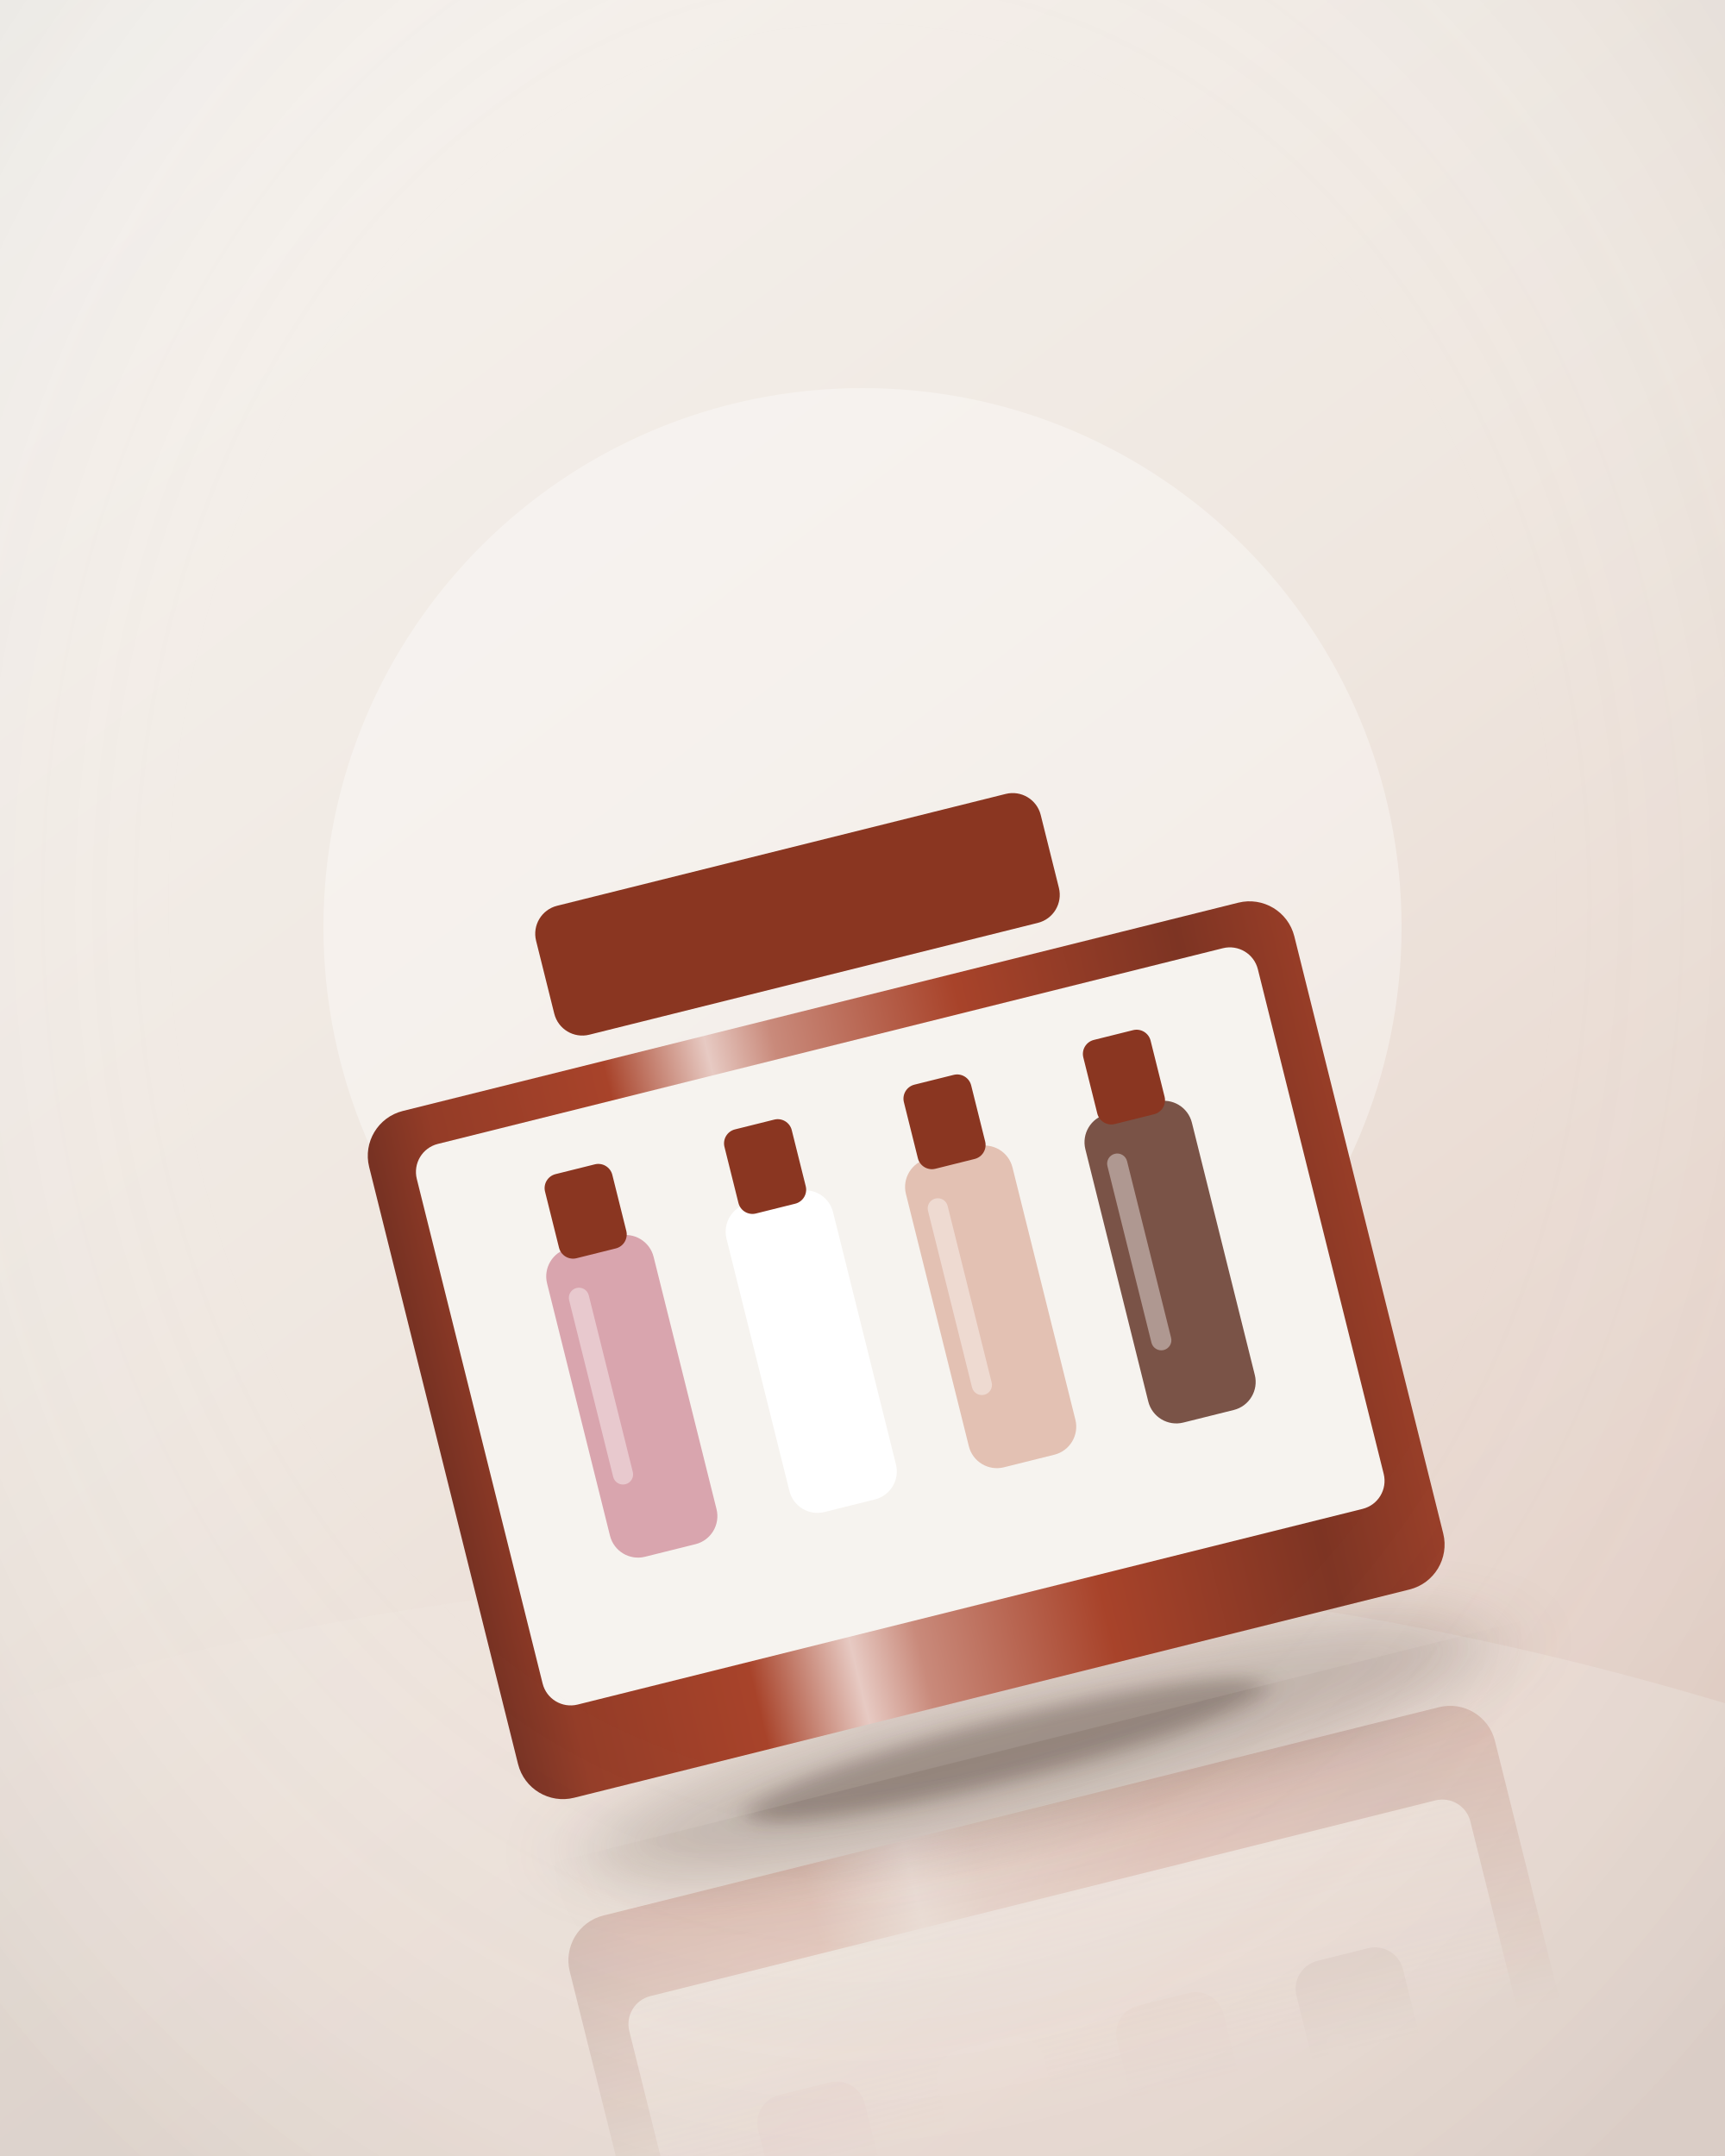
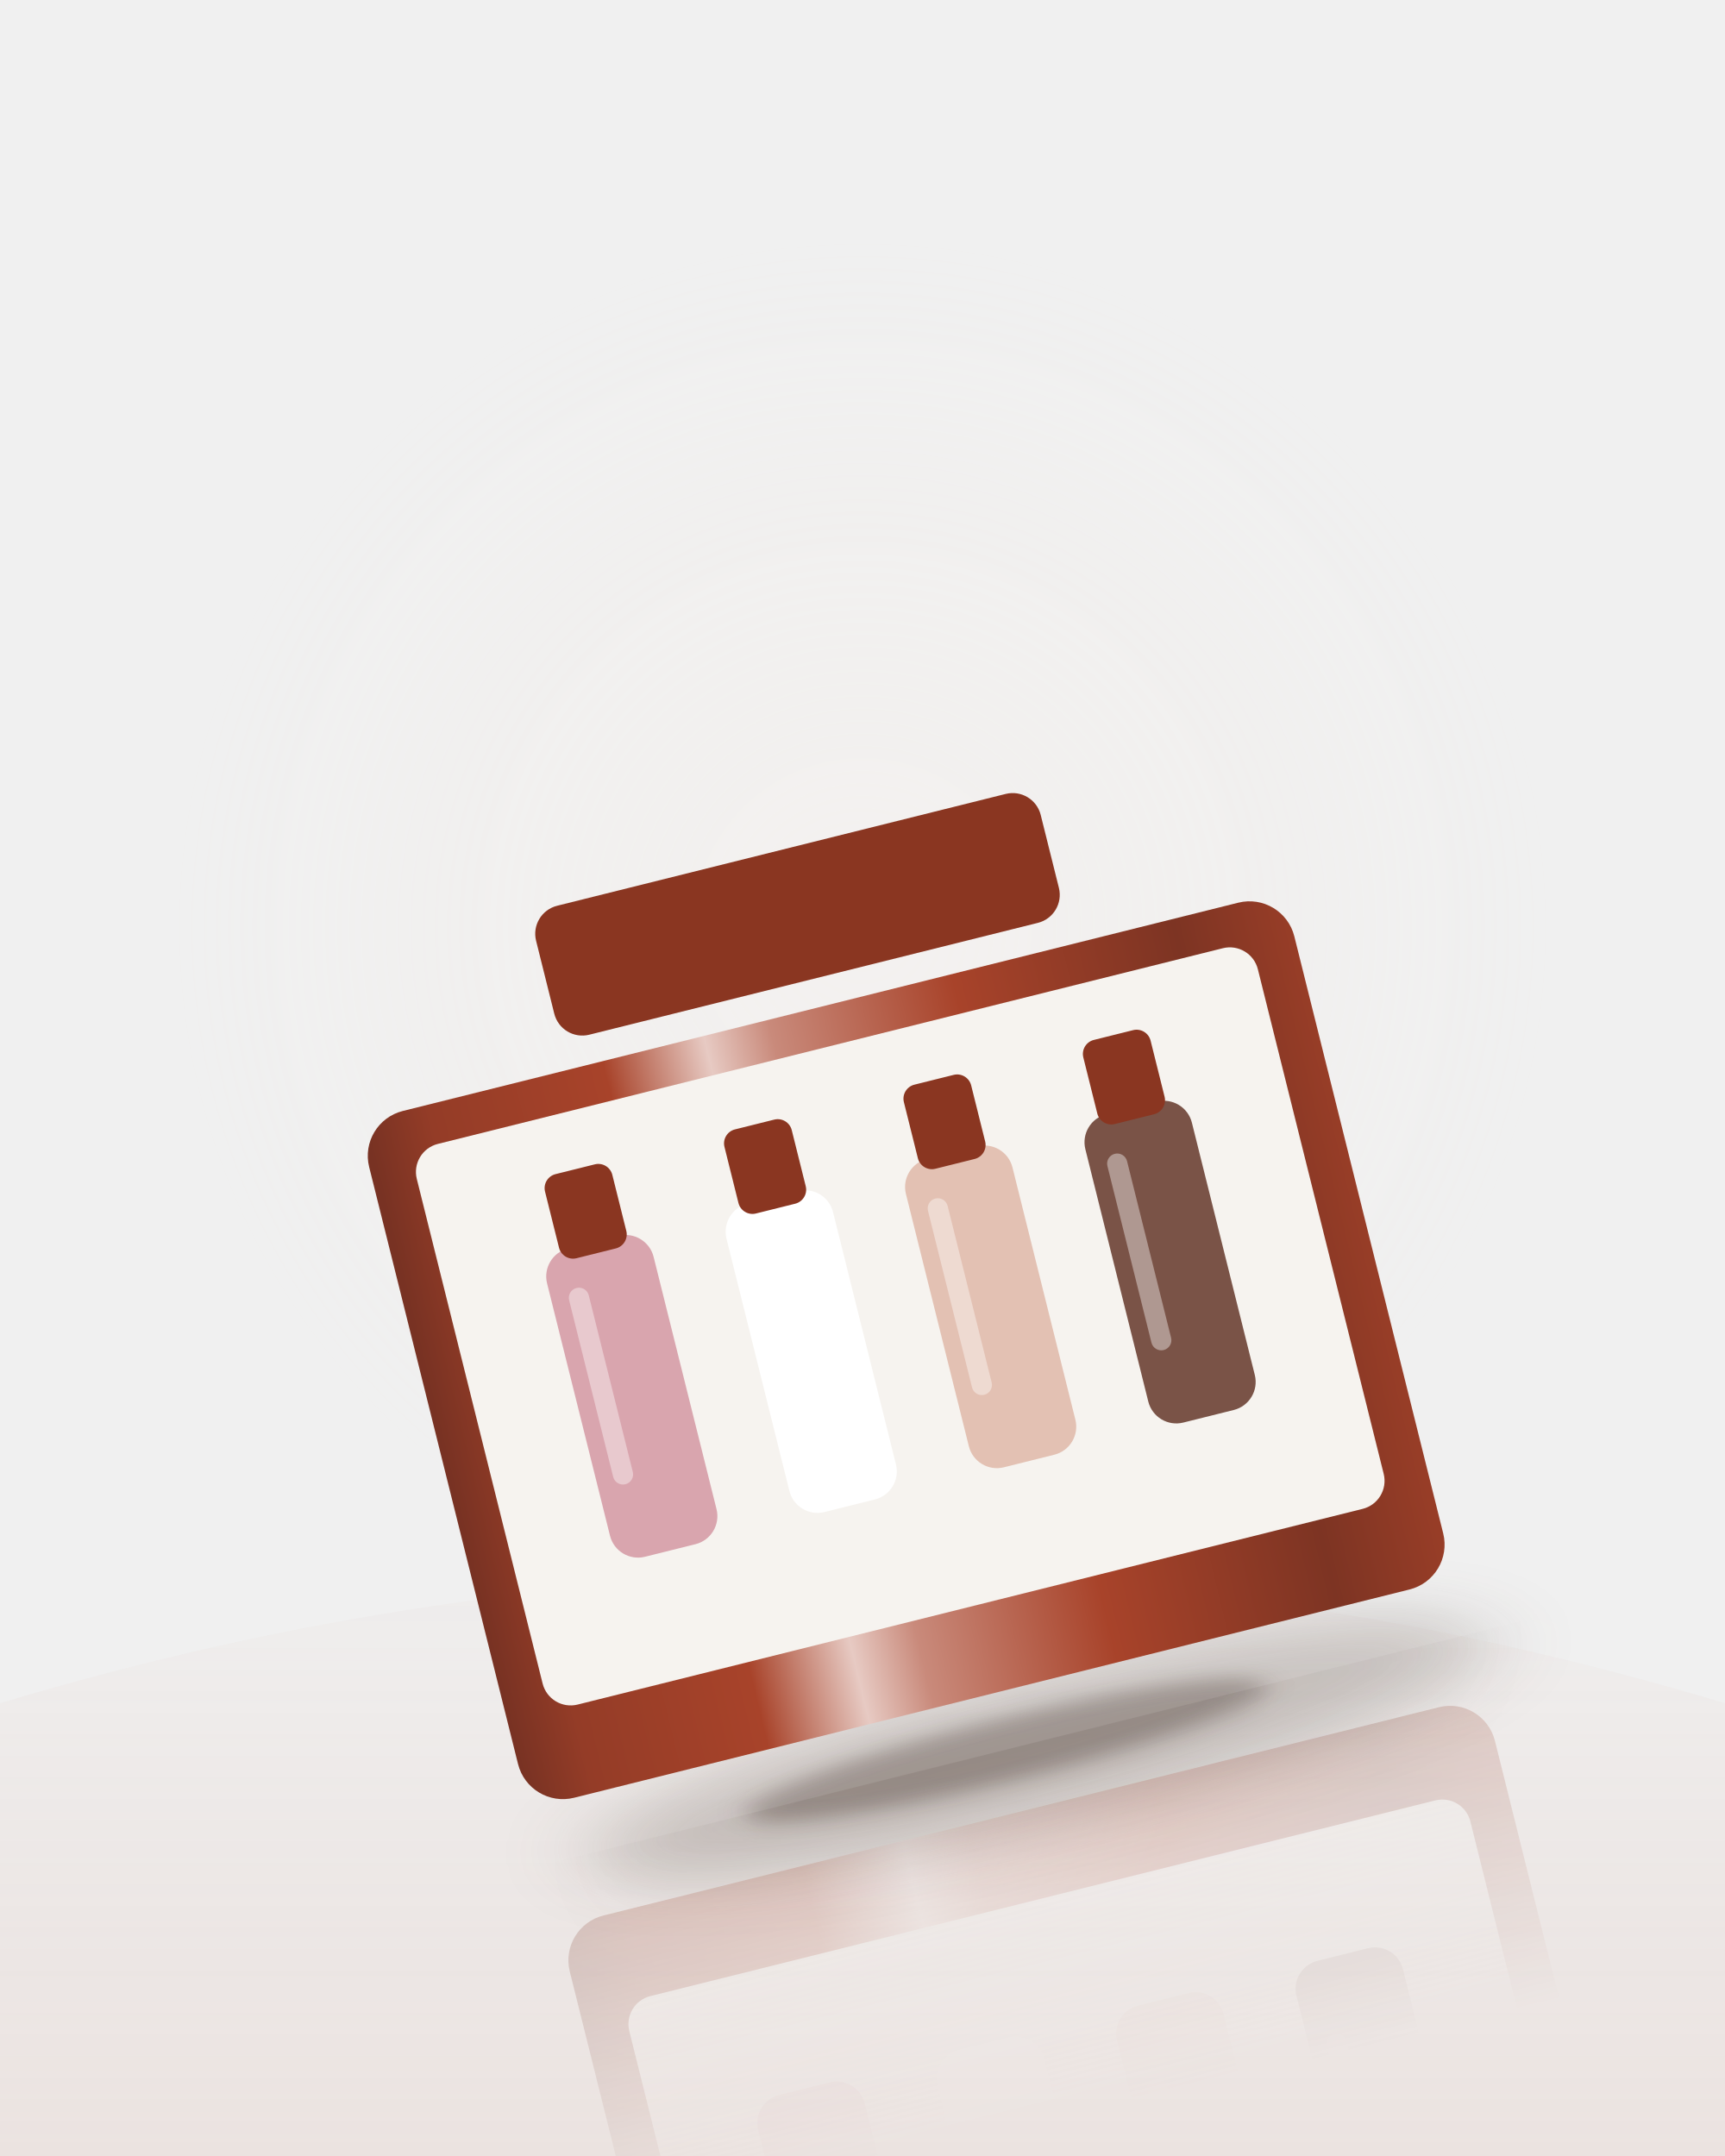
<svg xmlns="http://www.w3.org/2000/svg" viewBox="0 0 800 1000" width="800" height="1000" role="img">
  <defs>
    <linearGradient id="bg113" x1="0" y1="0" x2=".6" y2="1">
-       <stop offset="0" stop-color="#F6F3EF" />
-       <stop offset=".55" stop-color="#EFE7E0" />
-       <stop offset="1" stop-color="#e6d3ca" />
+       <stop offset="0" stop-color="#FFFFFF" />
+       <stop offset=".55" stop-color="#F6F3EF" />
+       <stop offset="1" stop-color="#EFE7E0" />
    </linearGradient>
    <radialGradient id="v114" cx=".5" cy=".42" r=".72">
      <stop offset=".55" stop-color="#fff" stop-opacity="0" />
      <stop offset="1" stop-color="#141110" stop-opacity=".07" />
    </radialGradient>
    <filter id="blurWide" x="-60%" y="-200%" width="220%" height="500%">
      <feGaussianBlur stdDeviation="13" />
    </filter>
    <filter id="blurTight" x="-60%" y="-300%" width="220%" height="700%">
      <feGaussianBlur stdDeviation="4" />
    </filter>
    <linearGradient id="reflGrad" x1="0" y1="205" x2="0" y2="335" gradientUnits="userSpaceOnUse">
      <stop offset="0" stop-color="#fff" stop-opacity=".5" />
      <stop offset="1" stop-color="#fff" stop-opacity="0" />
    </linearGradient>
    <mask id="reflFade" maskUnits="userSpaceOnUse" x="-260" y="205" width="520" height="130">
      <rect x="-260" y="205" width="520" height="130" fill="url(#reflGrad)" />
    </mask>
    <linearGradient id="g112" x1="0" y1="0" x2="1" y2="0">
      <stop offset="0" stop-color="#783223" />
      <stop offset=".07" stop-color="#943c27" />
      <stop offset=".26" stop-color="#A8432A" />
      <stop offset=".37" stop-color="#e7cac3" />
      <stop offset=".44" stop-color="#c98a7b" />
      <stop offset=".64" stop-color="#A8432A" />
      <stop offset=".88" stop-color="#7d3423" />
      <stop offset="1" stop-color="#973d27" />
    </linearGradient>
  </defs>
-   <rect width="800" height="1000" fill="url(#bg113)" />
-   <circle cx="400" cy="430" r="250" fill="#fff" opacity=".34" />
-   <path d="M0 1000 L0 790 Q 400 670 800 790 L800 1000 Z" fill="#EFE7E0" opacity=".45" />
+   <radialGradient id="halo" cx=".5" cy=".5" r=".5">
+     <stop offset="0" stop-color="#FFF6F0" stop-opacity=".22" />
+     <stop offset=".55" stop-color="#FFF0E6" stop-opacity=".10" />
+     <stop offset="1" stop-color="#FFF0E6" stop-opacity="0" />
+   </radialGradient>
+   <linearGradient id="suelo" x1="0" y1="670" x2="0" y2="1000" gradientUnits="userSpaceOnUse">
+     <stop offset="0" stop-color="#C98B76" stop-opacity="0" />
+     <stop offset="1" stop-color="#C98B76" stop-opacity=".13" />
+   </linearGradient>
+   <circle cx="400" cy="430" r="320" fill="url(#halo)" />
+   <path d="M0 1000 L0 790 Q 400 670 800 790 L800 1000 Z" fill="url(#suelo)" />
  <g transform="translate(400,545) rotate(-14) scale(1.34)">
    <g mask="url(#reflFade)" opacity=".5">
      <g transform="translate(0,412) scale(1,-1)">
        <ellipse cx="11.2" cy="207" rx="160" ry="25.6" fill="#4A372F" opacity=".22" filter="url(#blurWide)" />
        <ellipse cx="0" cy="205" rx="92.8" ry="10.752" fill="#3A2A24" opacity=".3" filter="url(#blurTight)" />
        <rect x="-165" y="-60" width="330" height="245" rx="16" fill="url(#g112)" />
        <rect x="-150" y="-46" width="300" height="200" rx="10" fill="#F6F3EF" />
        <g transform="translate(-96,70)">
          <rect x="-19" y="-70" width="38" height="110" rx="10" fill="#D9A5AE" />
          <rect x="-12" y="-96" width="24" height="30" rx="5" fill="#8A3621" />
          <rect x="-13" y="-56" width="7" height="70" rx="3.5" fill="#fff" opacity=".4" />
        </g>
        <g transform="translate(-32,70)">
          <rect x="-19" y="-70" width="38" height="110" rx="10" fill="#FFFFFF" />
          <rect x="-12" y="-96" width="24" height="30" rx="5" fill="#8A3621" />
          <rect x="-13" y="-56" width="7" height="70" rx="3.5" fill="#fff" opacity=".4" />
        </g>
        <g transform="translate(32,70)">
          <rect x="-19" y="-70" width="38" height="110" rx="10" fill="#E3C1B3" />
          <rect x="-12" y="-96" width="24" height="30" rx="5" fill="#8A3621" />
          <rect x="-13" y="-56" width="7" height="70" rx="3.5" fill="#fff" opacity=".4" />
        </g>
        <g transform="translate(96,70)">
          <rect x="-19" y="-70" width="38" height="110" rx="10" fill="#7A5347" />
          <rect x="-12" y="-96" width="24" height="30" rx="5" fill="#8A3621" />
          <rect x="-13" y="-56" width="7" height="70" rx="3.5" fill="#fff" opacity=".4" />
        </g>
        <rect x="-90" y="-116" width="180" height="46" rx="10" fill="#8A3621" />
      </g>
    </g>
    <ellipse cx="11.2" cy="207" rx="160" ry="25.6" fill="#4A372F" opacity=".22" filter="url(#blurWide)" />
    <ellipse cx="0" cy="205" rx="92.8" ry="10.752" fill="#3A2A24" opacity=".3" filter="url(#blurTight)" />
    <rect x="-165" y="-60" width="330" height="245" rx="16" fill="url(#g112)" />
    <rect x="-150" y="-46" width="300" height="200" rx="10" fill="#F6F3EF" />
    <g transform="translate(-96,70)">
      <rect x="-19" y="-70" width="38" height="110" rx="10" fill="#D9A5AE" />
      <rect x="-12" y="-96" width="24" height="30" rx="5" fill="#8A3621" />
      <rect x="-13" y="-56" width="7" height="70" rx="3.5" fill="#fff" opacity=".4" />
    </g>
    <g transform="translate(-32,70)">
      <rect x="-19" y="-70" width="38" height="110" rx="10" fill="#FFFFFF" />
      <rect x="-12" y="-96" width="24" height="30" rx="5" fill="#8A3621" />
      <rect x="-13" y="-56" width="7" height="70" rx="3.5" fill="#fff" opacity=".4" />
    </g>
    <g transform="translate(32,70)">
      <rect x="-19" y="-70" width="38" height="110" rx="10" fill="#E3C1B3" />
      <rect x="-12" y="-96" width="24" height="30" rx="5" fill="#8A3621" />
      <rect x="-13" y="-56" width="7" height="70" rx="3.5" fill="#fff" opacity=".4" />
    </g>
    <g transform="translate(96,70)">
      <rect x="-19" y="-70" width="38" height="110" rx="10" fill="#7A5347" />
      <rect x="-12" y="-96" width="24" height="30" rx="5" fill="#8A3621" />
      <rect x="-13" y="-56" width="7" height="70" rx="3.5" fill="#fff" opacity=".4" />
    </g>
    <rect x="-90" y="-116" width="180" height="46" rx="10" fill="#8A3621" />
  </g>
-   <rect width="800" height="1000" fill="url(#v114)" />
</svg>
